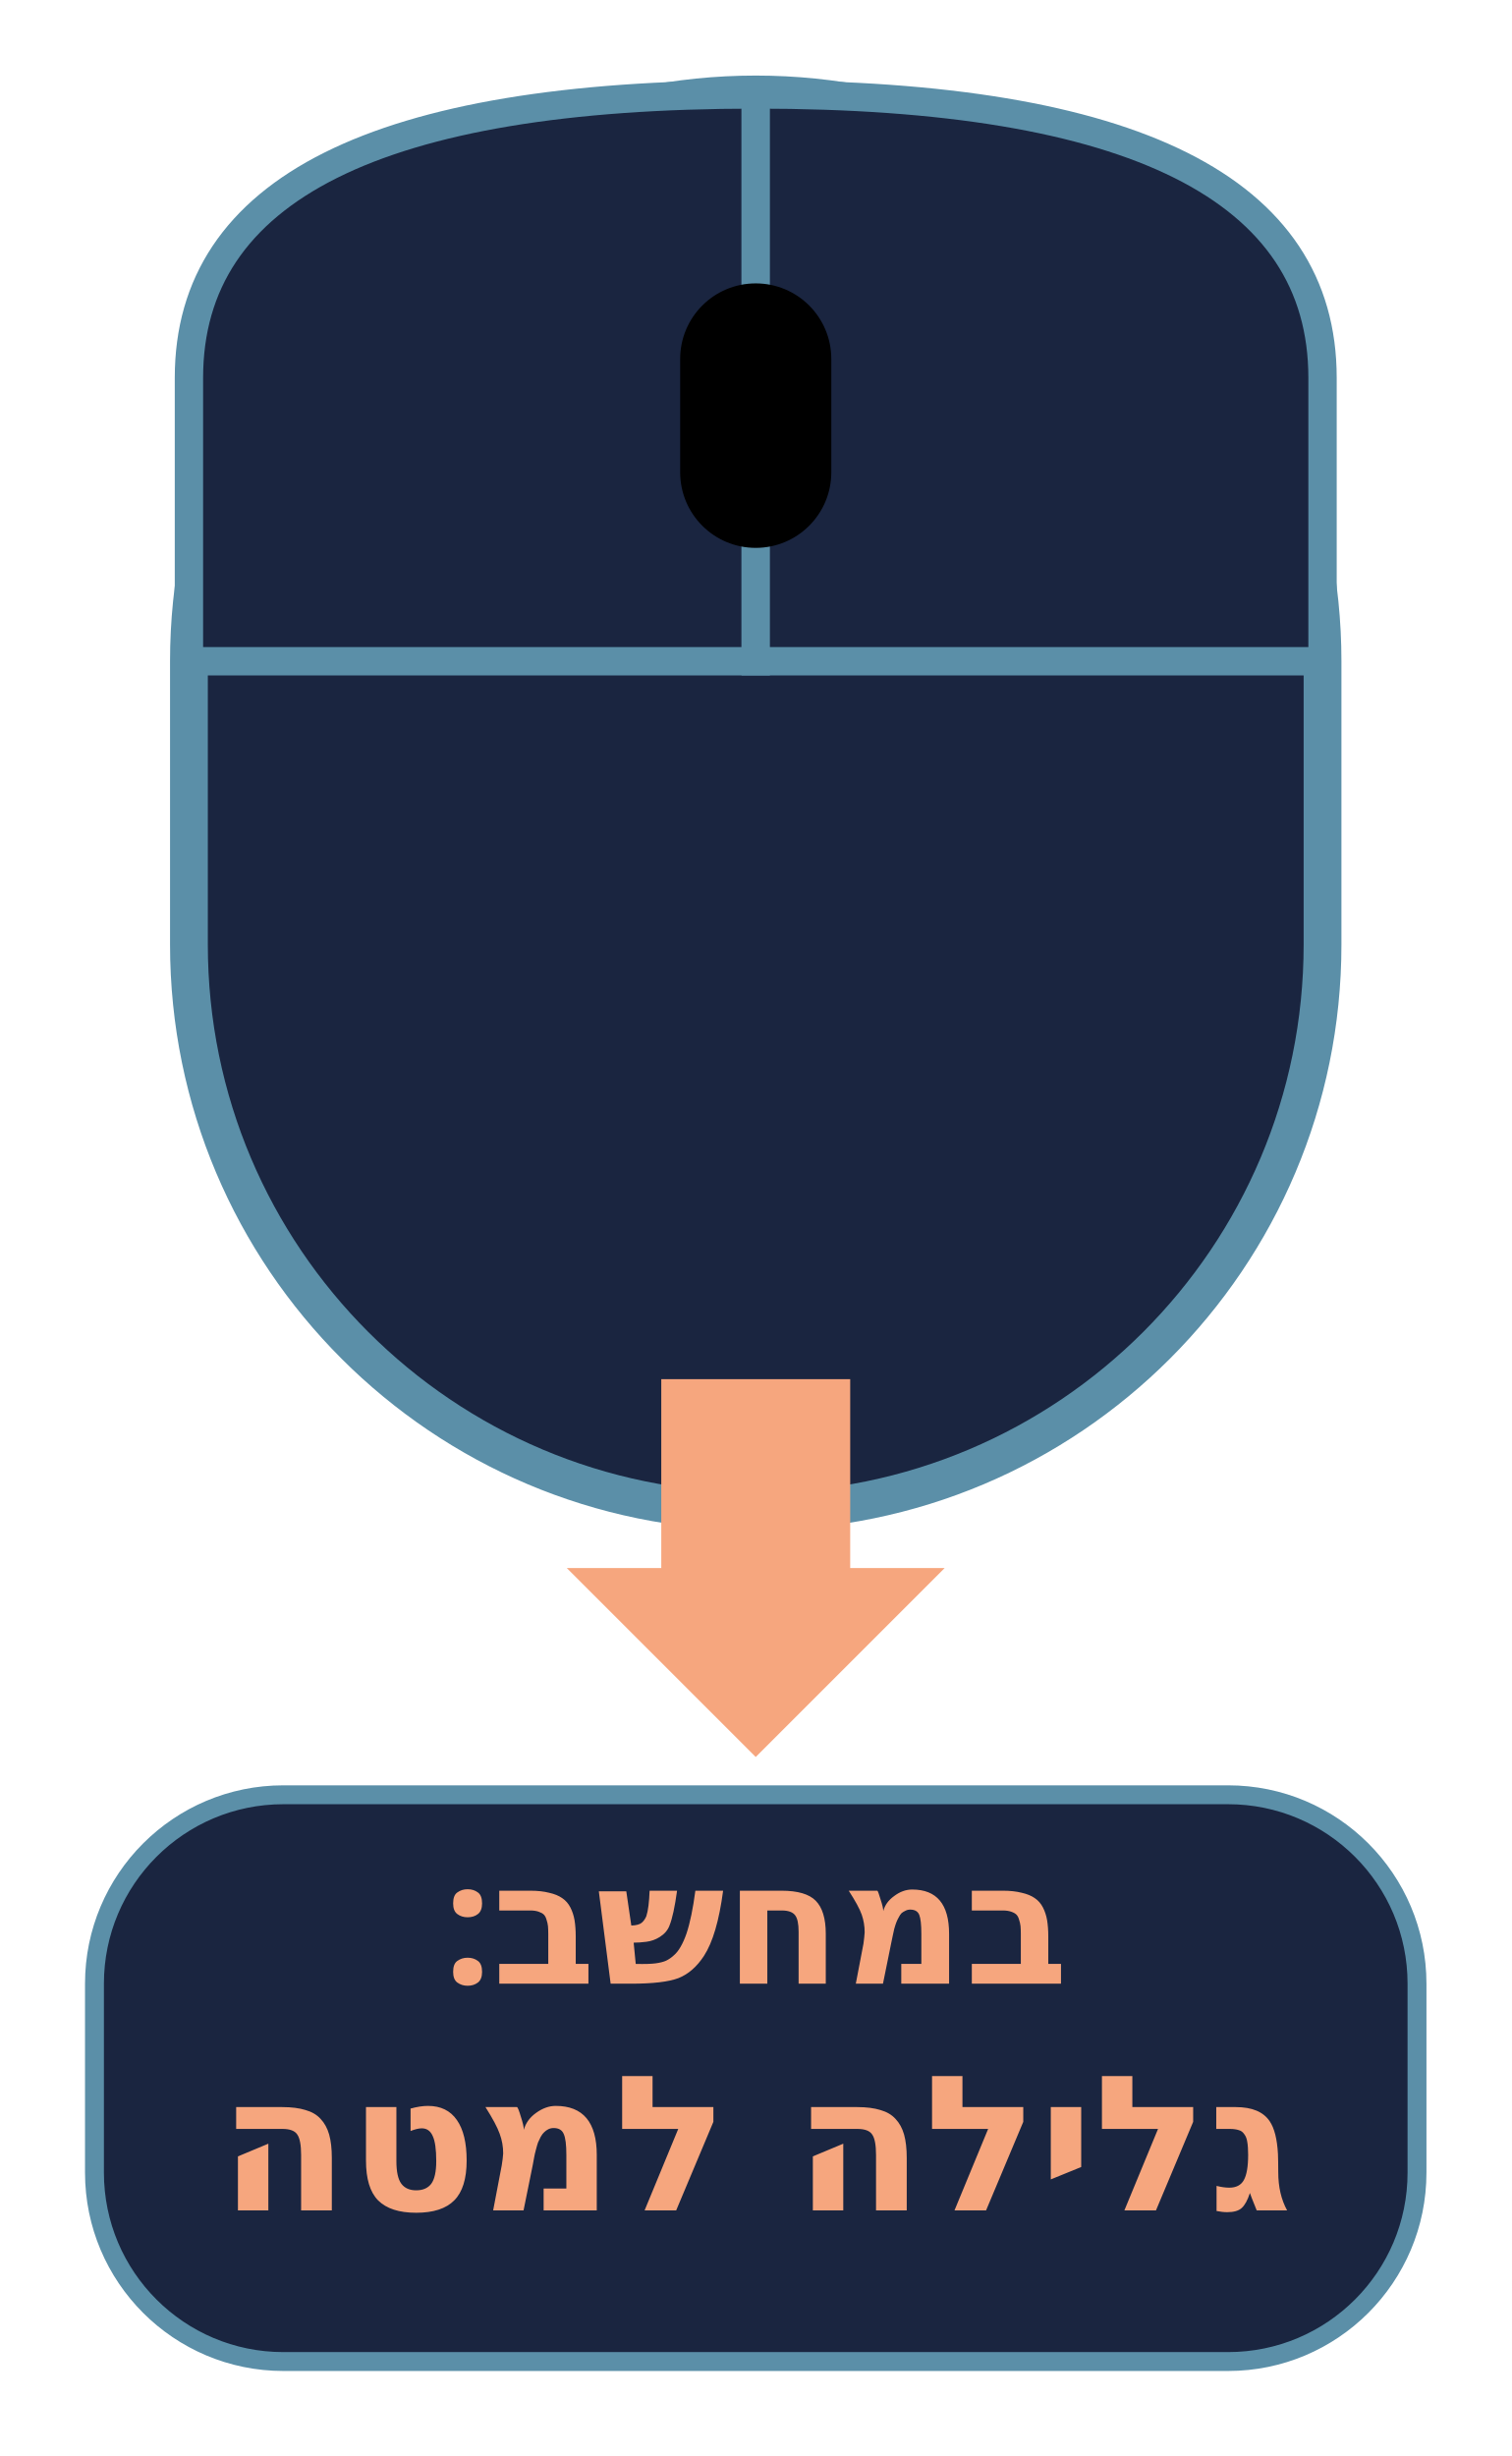
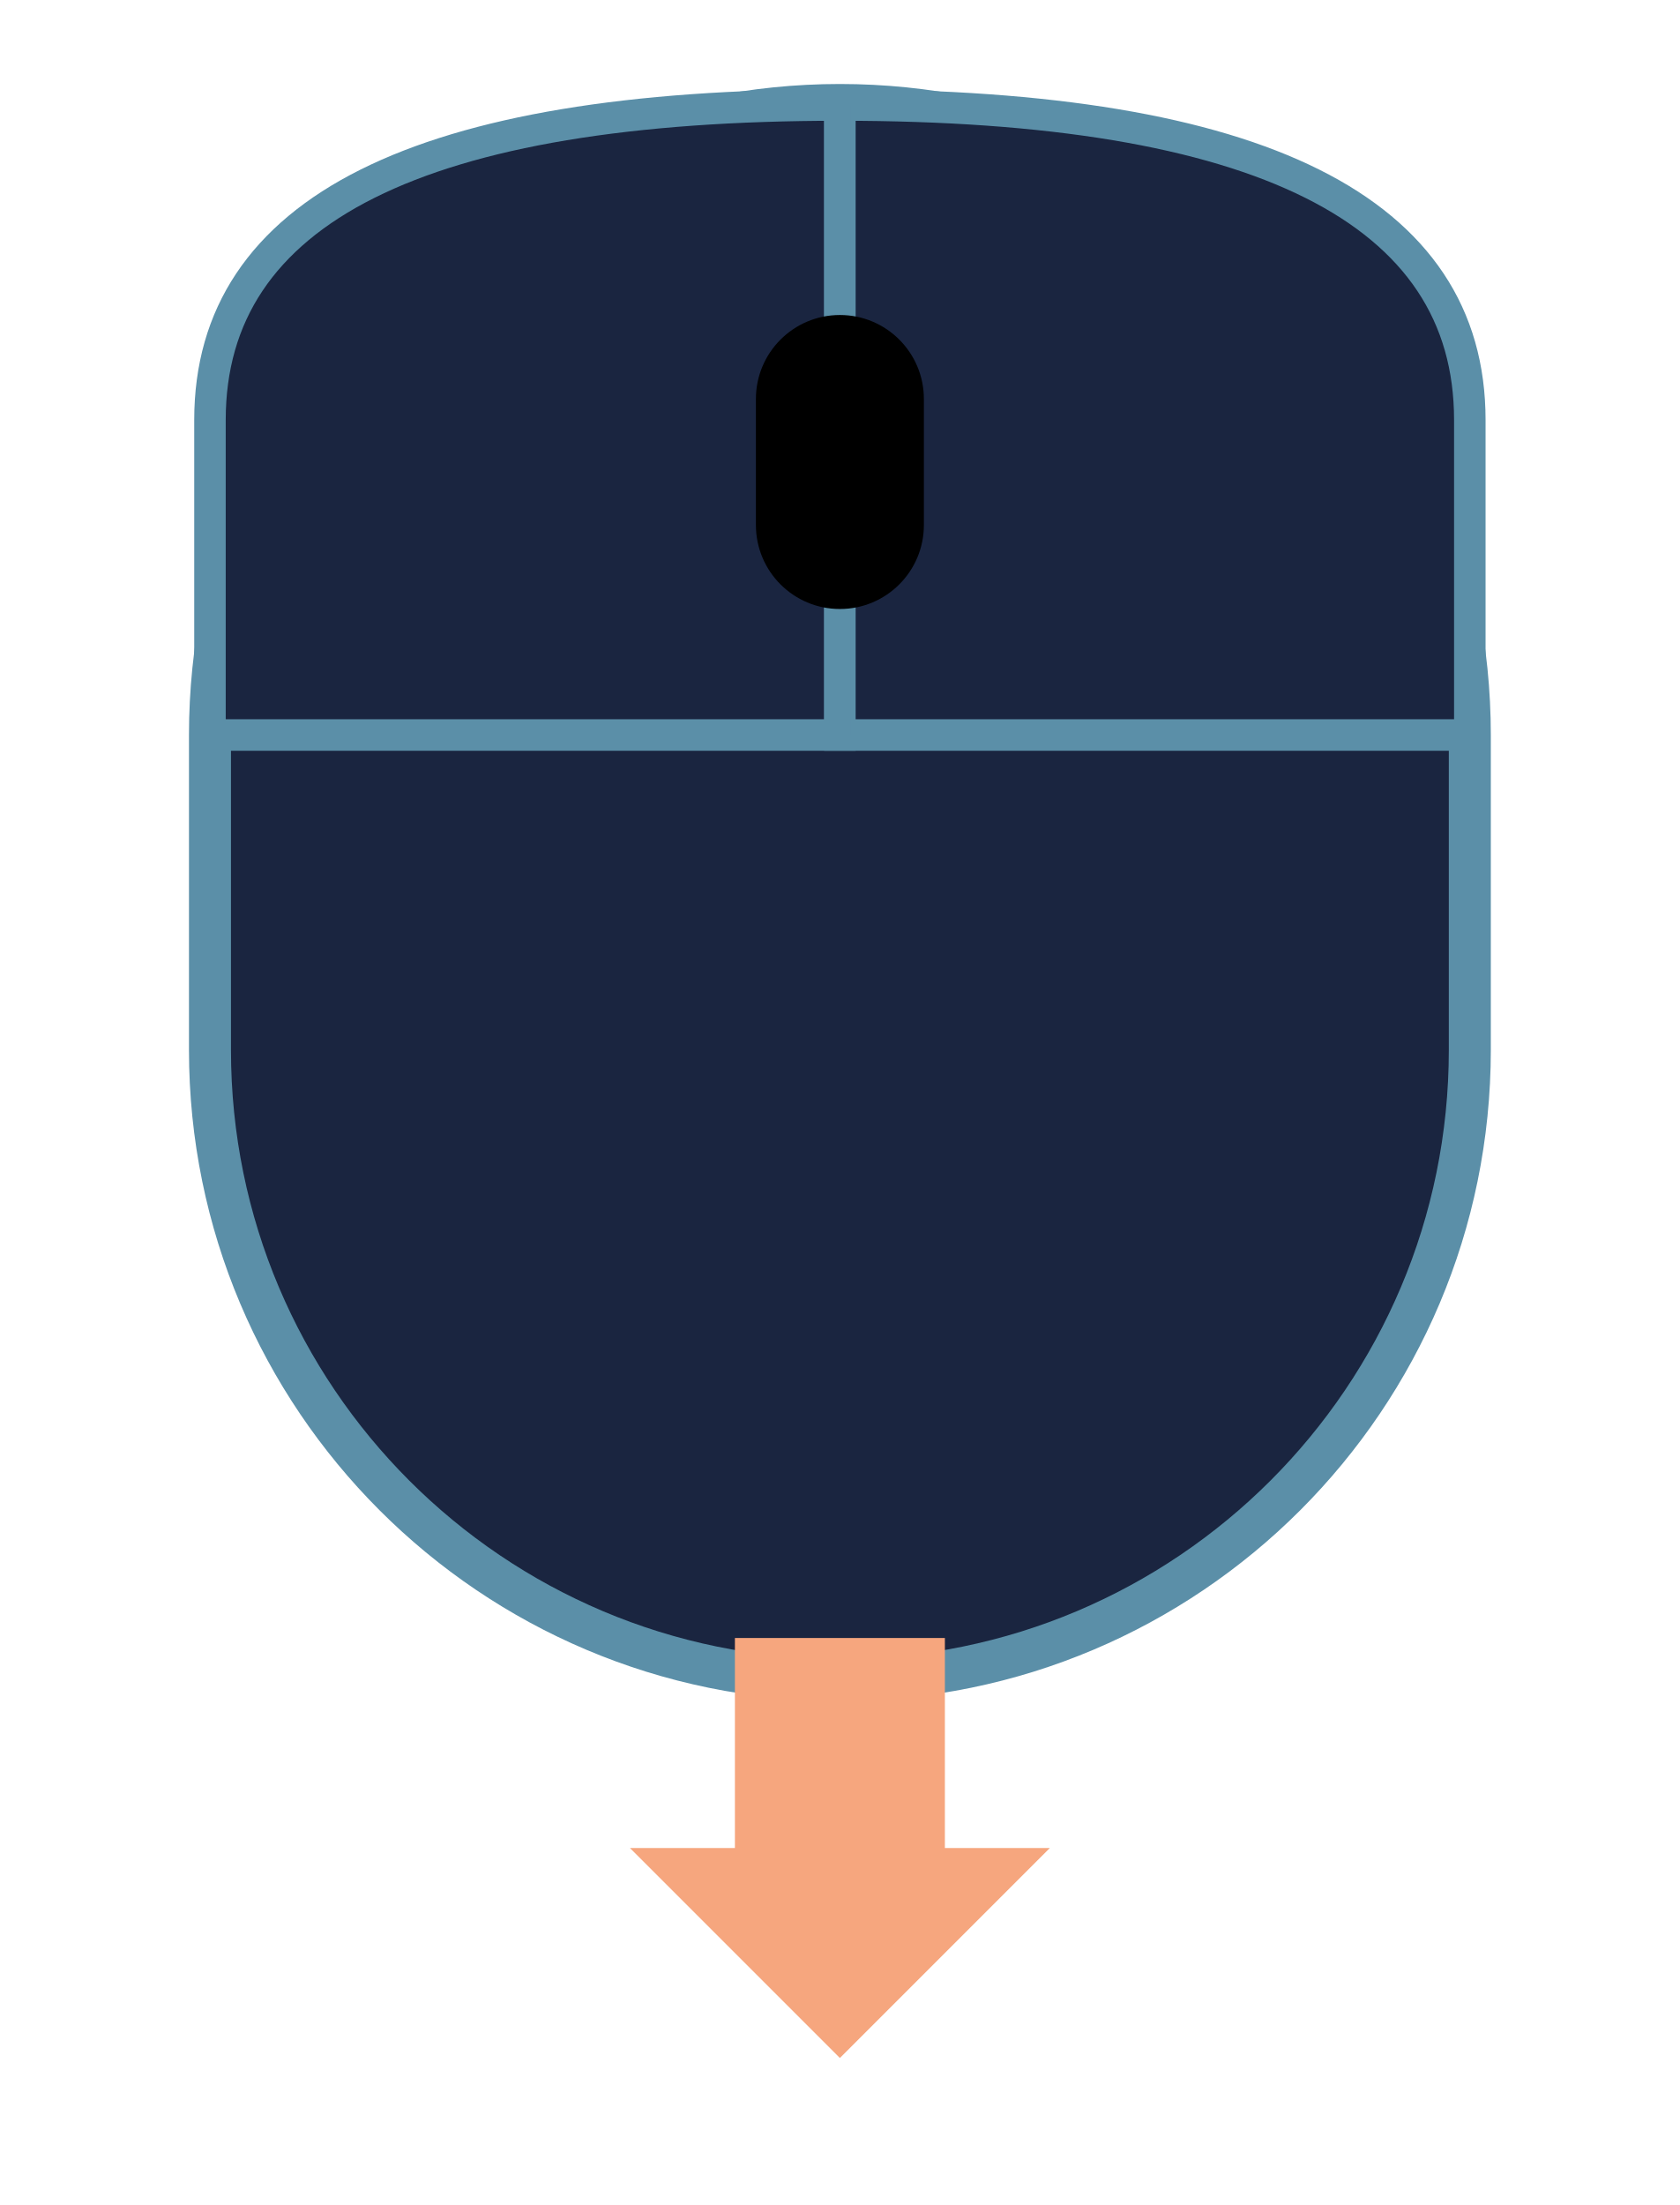
- <svg xmlns="http://www.w3.org/2000/svg" viewBox="0 0 80 130" width="80" height="130">
+ <svg xmlns="http://www.w3.org/2000/svg" viewBox="0 0 80 105" width="80" height="105">
  <style>
    @keyframes scroll-pulse {
      0%, 100% { fill: #5b8fa8; transform: translateY(0); }
      50% { fill: #f6a67e; transform: translateY(4px); }
    }
    @keyframes arrow-bounce {
      0%, 100% { opacity: 0.4; transform: translateY(0); }
      50% { opacity: 1; transform: translateY(6px); }
    }
    .mouse-body { fill: #1a2540; stroke: #5b8fa8; stroke-width: 2; }
    .mouse-btn { fill: #1a2540; stroke: #5b8fa8; stroke-width: 1.5; }
    .mouse-divider { stroke: #5b8fa8; stroke-width: 1; }
    .mouse-wheel { animation: scroll-pulse 1.5s ease-in-out infinite; }
    .scroll-arrow { animation: arrow-bounce 1.5s ease-in-out infinite; fill: #f6a67e; }
  </style>
  <rect class="mouse-body" x="10" y="5" width="60" height="75" rx="30" />
  <path class="mouse-btn" d="M10,35 L10,20 Q10,5 40,5 L40,35 Z" />
  <path class="mouse-btn" d="M40,35 L40,5 Q70,5 70,20 L70,35 Z" />
  <line class="mouse-divider" x1="40" y1="5" x2="40" y2="35" />
  <rect class="mouse-wheel" x="36" y="15" width="8" height="14" rx="4" />
-   <polygon class="scroll-arrow" points="40,93 30,83 35,83 35,73 45,73 45,83 50,83" />
-   <rect rx="10" x="5" y="95" width="70" height="30" fill="#1a2540" stroke="#5b8fa8" stroke-width="1" />
-   <text x="40" y="105" fill="#f6a67e" font-family="Rubik,sans-serif" font-size="9" font-weight="600" text-anchor="middle">:במחשב</text>
-   <text x="40" y="117" fill="#f6a67e" font-family="Rubik,sans-serif" font-size="10" font-weight="700" text-anchor="middle">גלילה למטה</text>
+   <polygon class="scroll-arrow" points="40,98 30,88 35,88 35,78 45,78 45,88 50,88" />
</svg>
